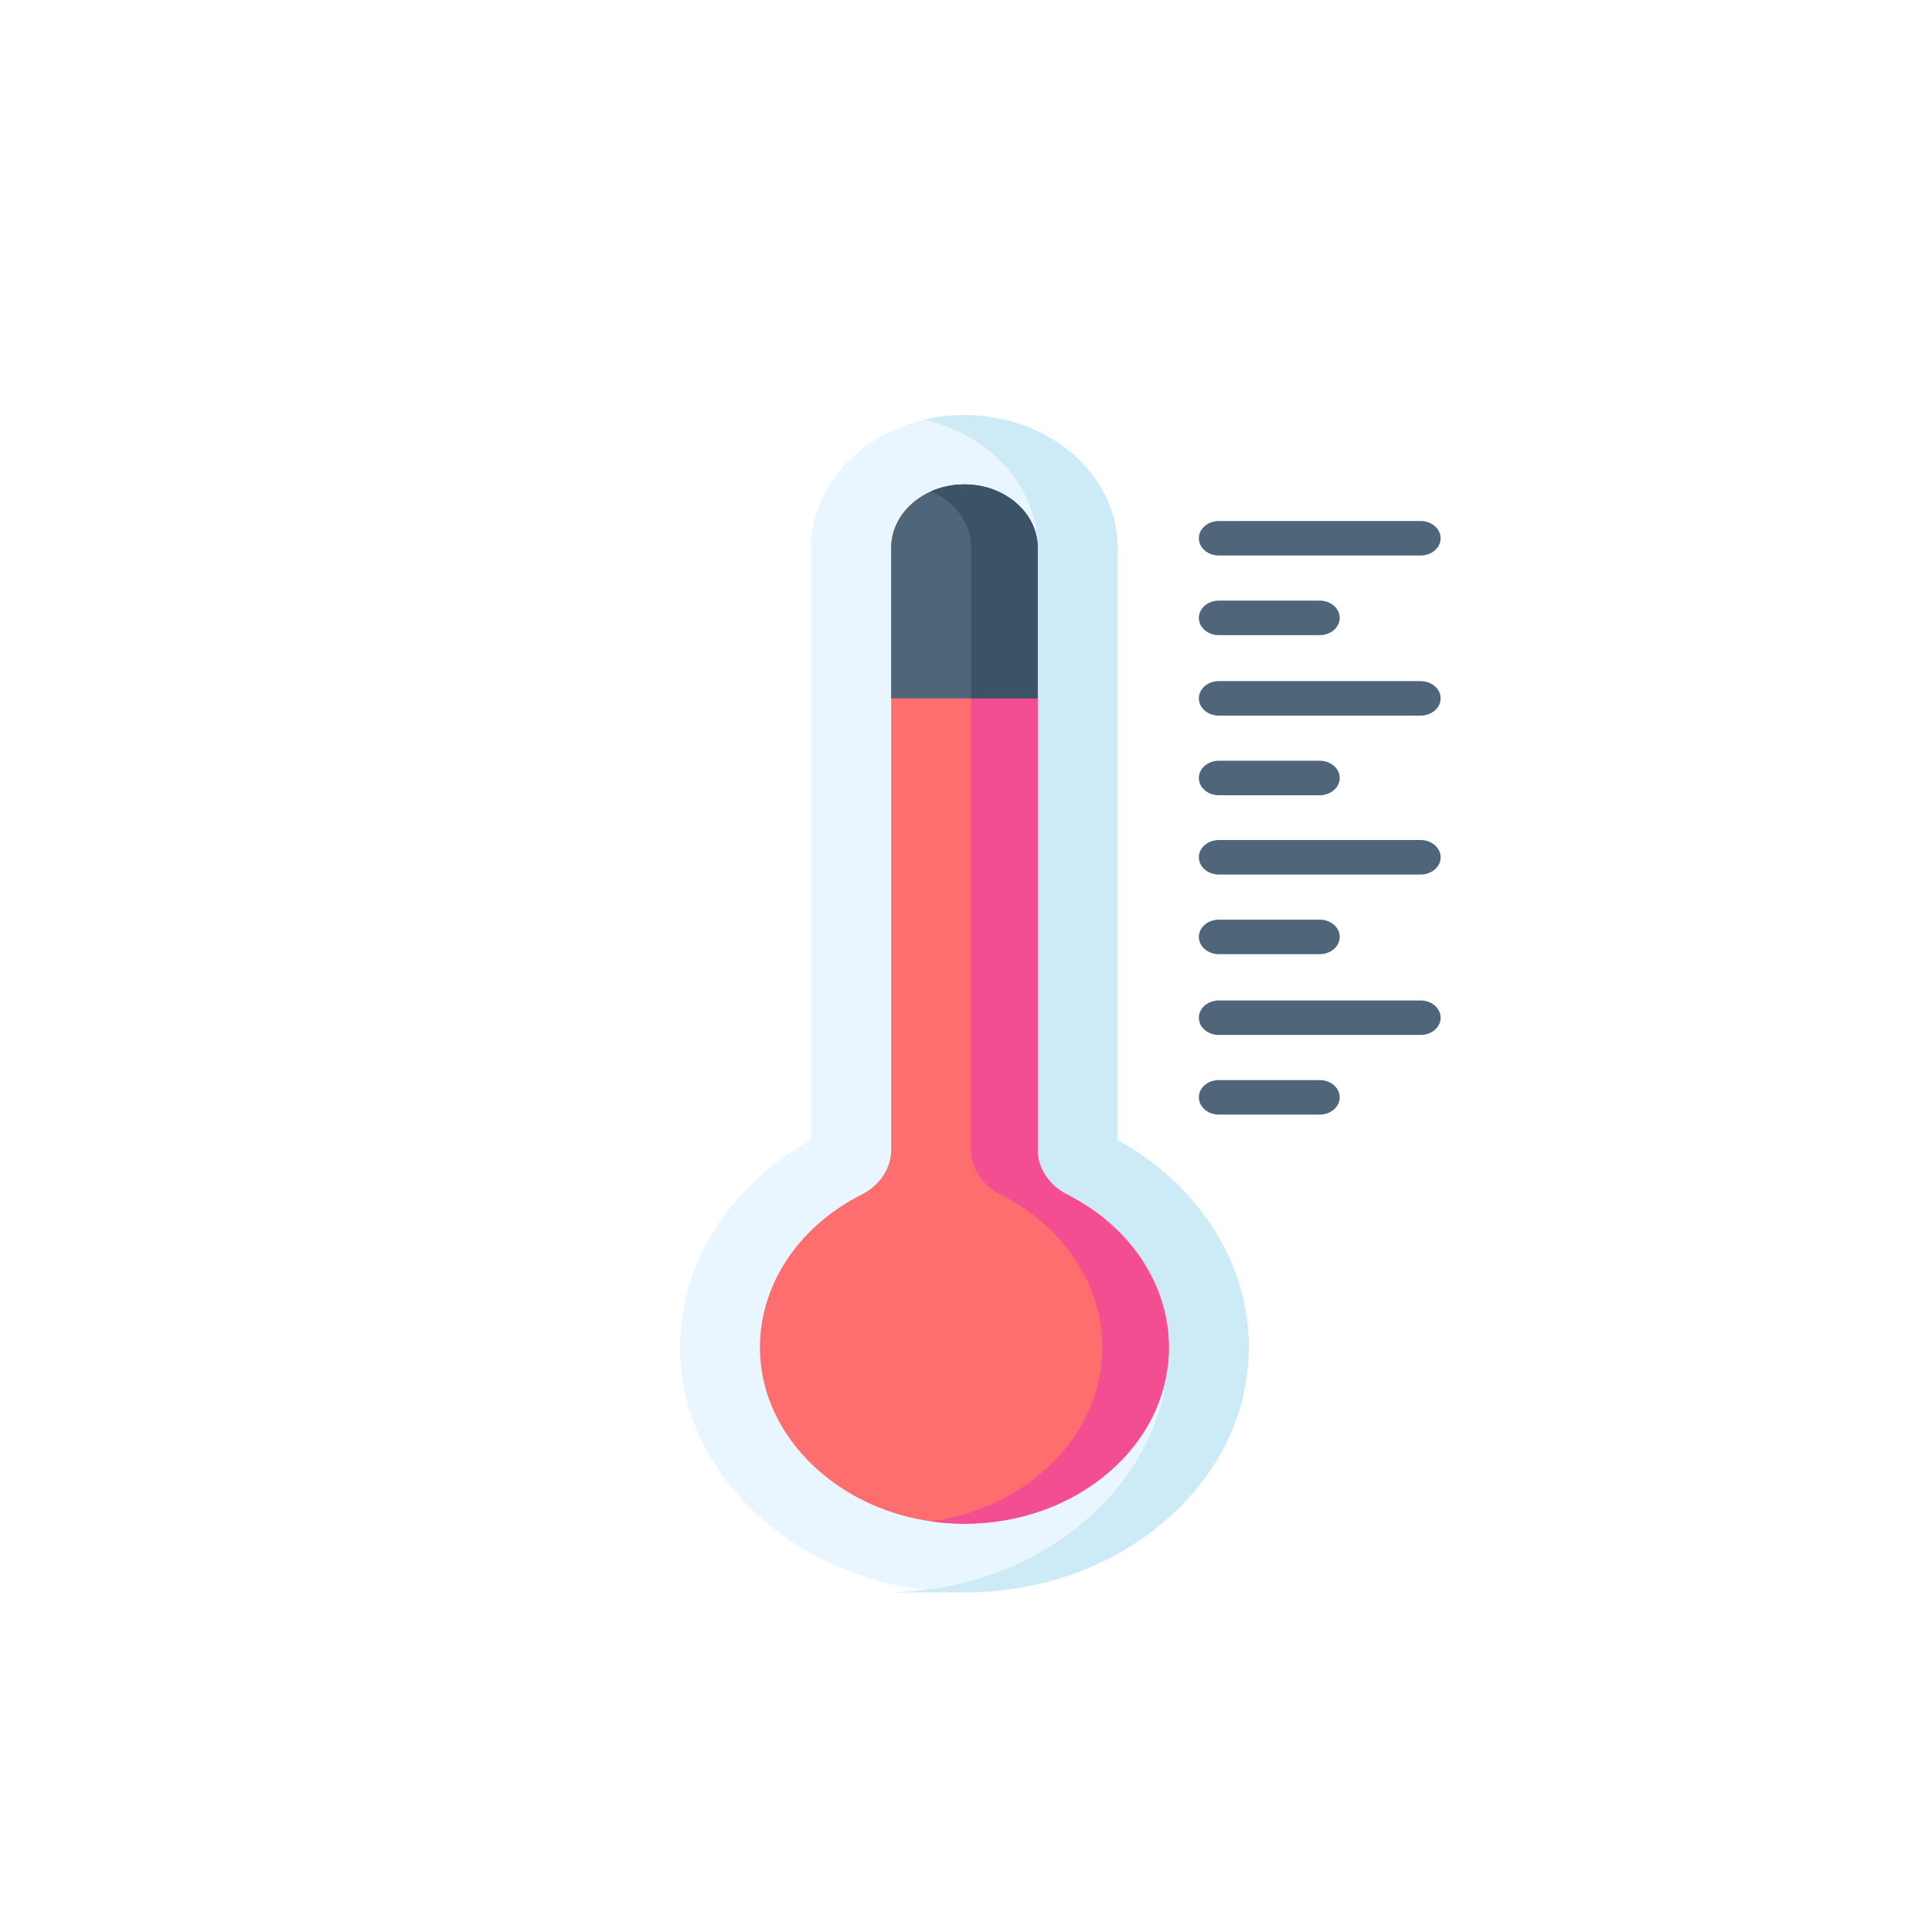
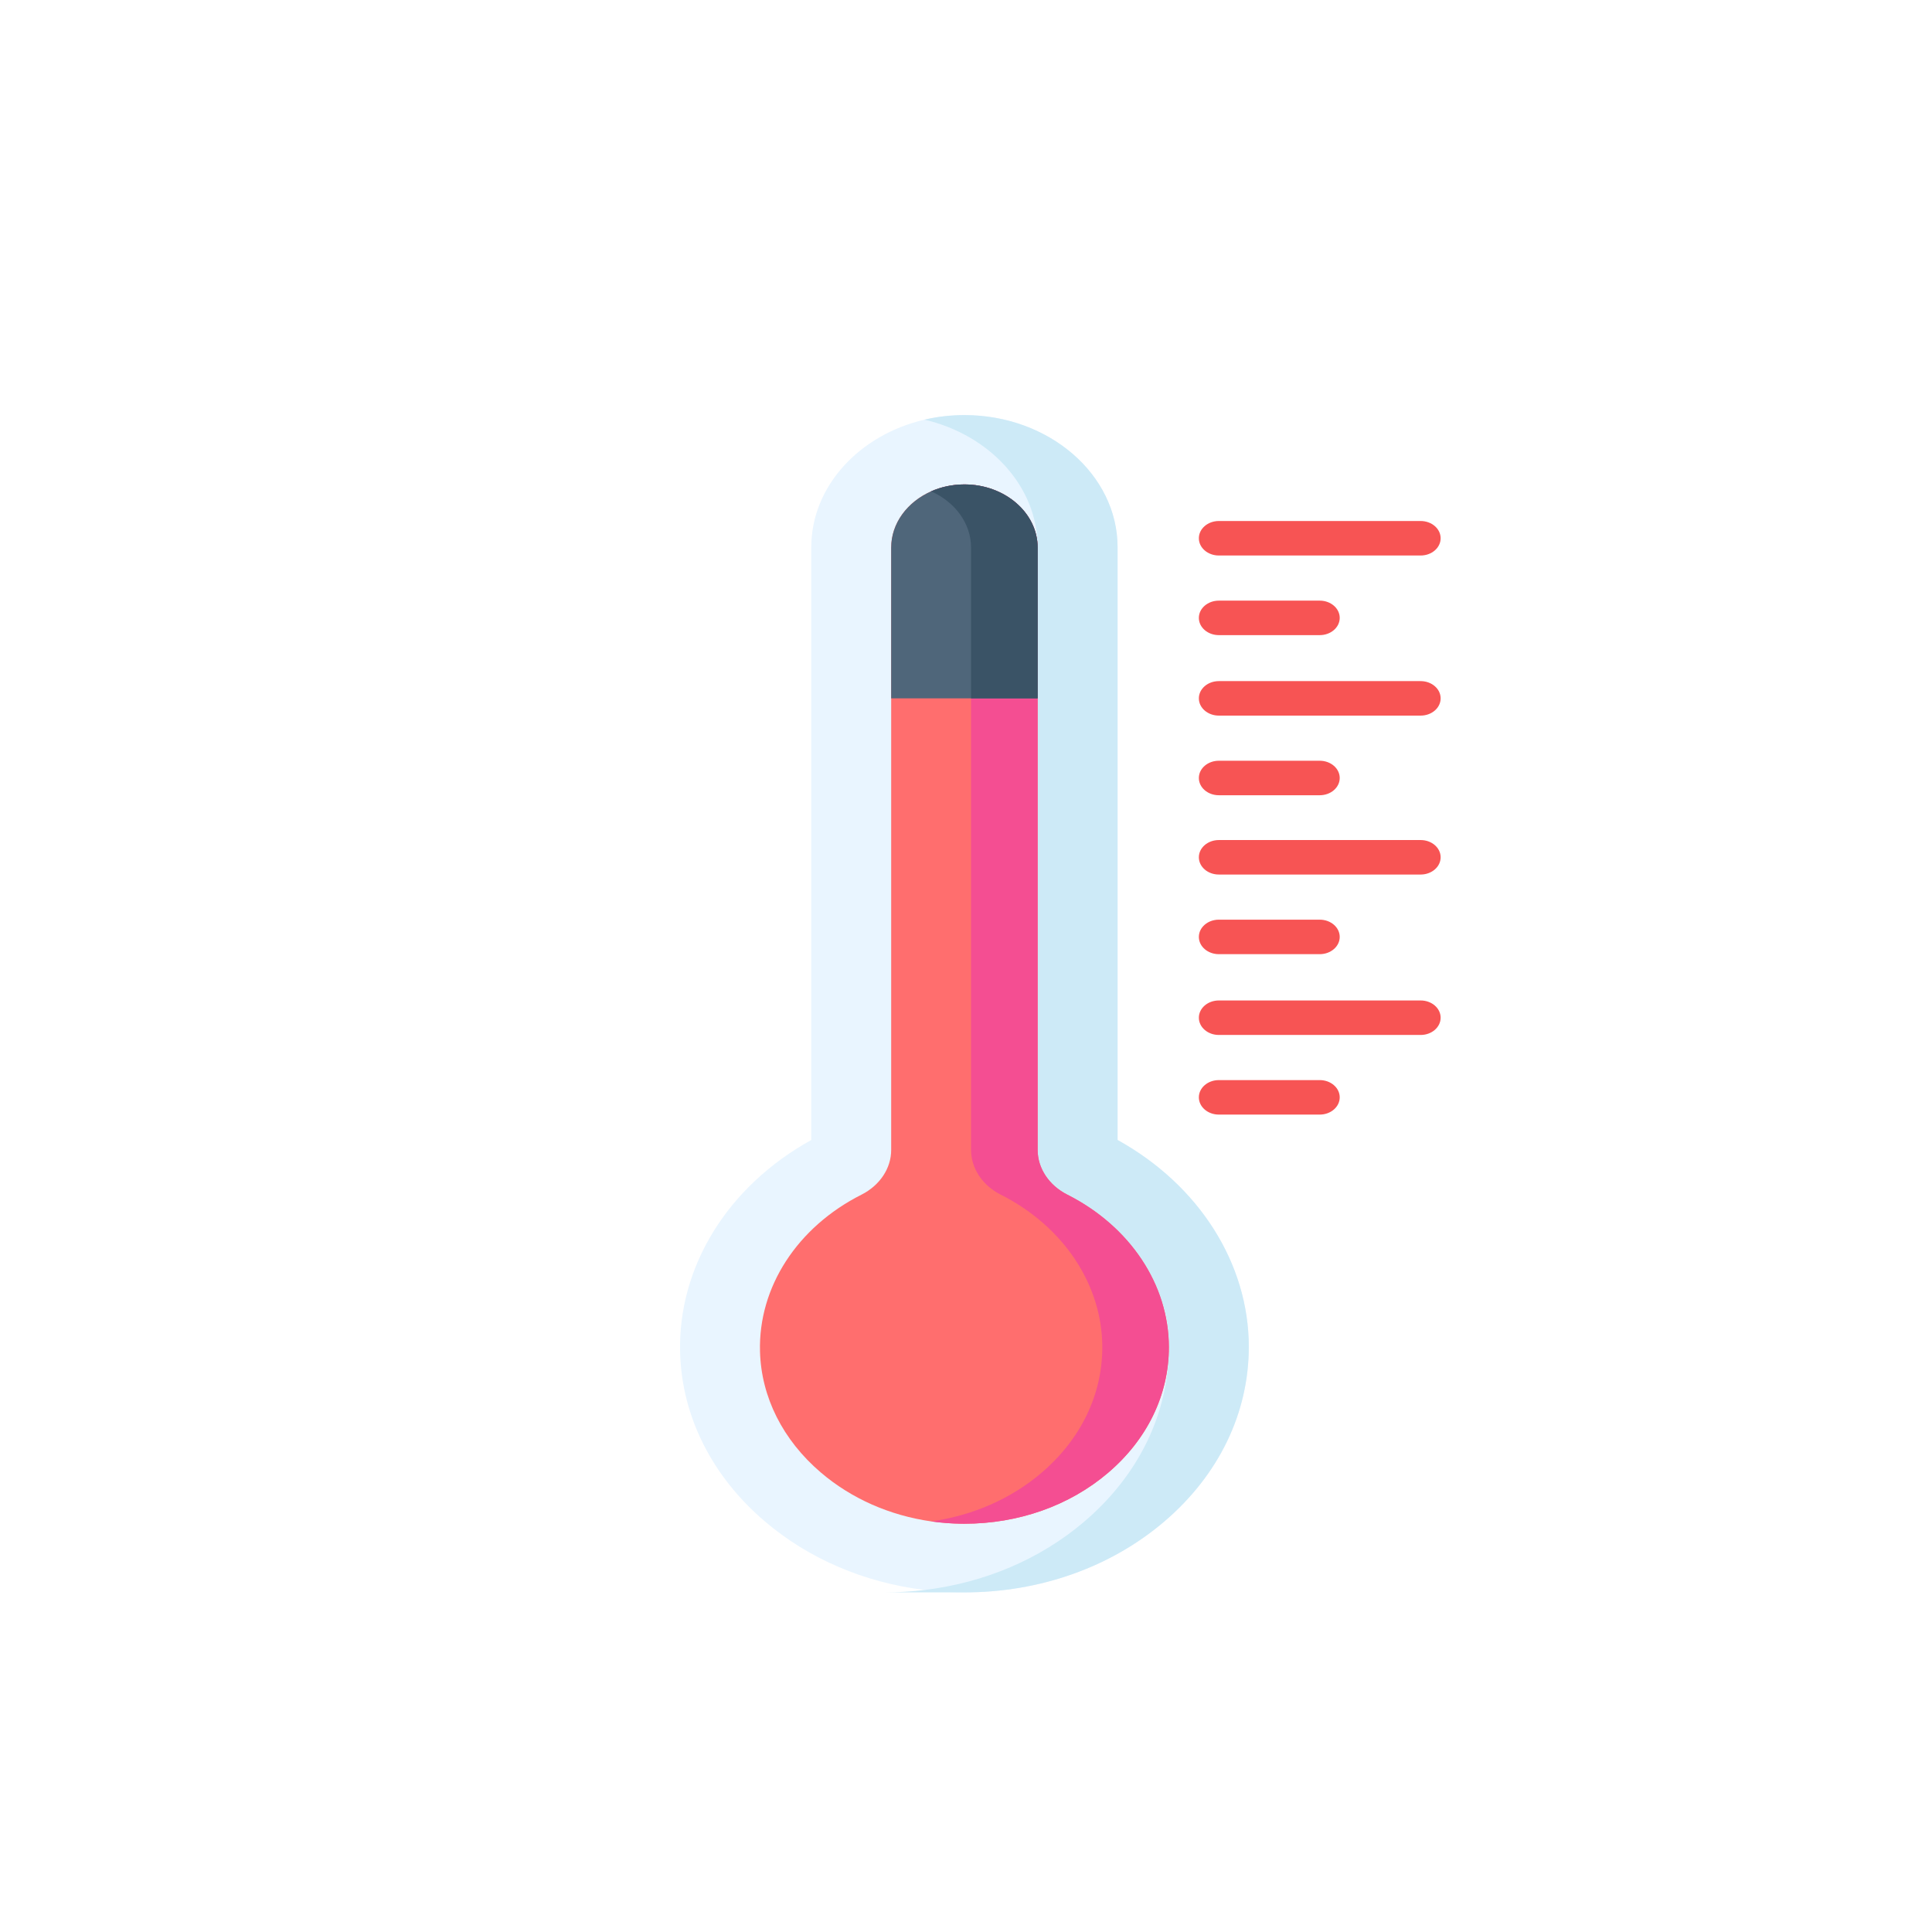
<svg xmlns="http://www.w3.org/2000/svg" width="511.98" height="511.98">
  <g>
-     <path fill="none" id="canvas_background" d="M-1-1h513.98v513.98H-1z" />
+     <path height="513.98" width="513.98" y="-1" x="-1" d="m-1-1h513.98v513.98H-1V-1z" id="canvas_background" fill="none" />
  </g>
  <g>
-     <g stroke="null" id="svg_1">
-       <g stroke="null" id="svg_2" fill="#4f667a">
-         <path stroke="null" id="svg_3" d="m322.99 147.208h53.484c2.924.0 5.294-2.046 5.294-4.57s-2.369-4.57-5.294-4.57h-53.484c-2.924.0-5.294 2.046-5.294 4.57s2.37 4.57 5.294 4.57z" />
-         <path stroke="null" id="svg_4" d="m322.99 168.309h26.742c2.924.0 5.294-2.046 5.294-4.57s-2.369-4.57-5.294-4.57h-26.742c-2.924.0-5.294 2.046-5.294 4.57s2.37 4.57 5.294 4.57z" />
-         <path stroke="null" id="svg_5" d="m376.475 180.496h-53.484c-2.924.0-5.294 2.046-5.294 4.57s2.369 4.57 5.294 4.57h53.484c2.924.0 5.294-2.046 5.294-4.57s-2.37-4.57-5.294-4.57z" />
-         <path stroke="null" id="svg_6" d="m322.99 210.738h26.742c2.924.0 5.294-2.046 5.294-4.57s-2.369-4.57-5.294-4.57h-26.742c-2.924.0-5.294 2.046-5.294 4.57s2.37 4.57 5.294 4.57z" />
-         <path stroke="null" id="svg_7" d="m376.475 222.612h-53.484c-2.924.0-5.294 2.046-5.294 4.57s2.369 4.57 5.294 4.57h53.484c2.924.0 5.294-2.046 5.294-4.57s-2.37-4.57-5.294-4.57z" />
-         <path stroke="null" id="svg_8" d="m322.99 252.853h26.742c2.924.0 5.294-2.046 5.294-4.57s-2.369-4.57-5.294-4.57h-26.742c-2.924.0-5.294 2.046-5.294 4.57s2.37 4.57 5.294 4.57z" />
-         <path stroke="null" id="svg_9" d="m376.475 265.124h-53.484c-2.924.0-5.294 2.046-5.294 4.57s2.369 4.57 5.294 4.57h53.484c2.924.0 5.294-2.046 5.294-4.57s-2.37-4.57-5.294-4.57z" />
-         <path stroke="null" id="svg_10" d="m349.732 286.226h-26.742c-2.924.0-5.294 2.046-5.294 4.57s2.369 4.57 5.294 4.57h26.742c2.924.0 5.294-2.046 5.294-4.57s-2.369-4.57-5.294-4.57z" />
-       </g>
-       <path stroke="null" id="svg_11" fill="#e9f5ff" d="m330.929 356.925c0 17.55-7.976 33.996-22.446 46.324-14.216 12.102-32.963 18.732-52.903 18.732-.36.0-.72.0-1.08-.006-3.19-.043-6.346-.25-9.465-.634-15.938-1.938-30.746-8.251-42.428-18.238-13.961-11.931-21.909-27.775-22.375-44.599-.628-22.802 12.62-44.172 34.756-56.402V145.038c0-16.16 12.733-29.798 29.998-33.826 3.374-.792 6.924-1.213 10.588-1.213 22.375.0 40.586 15.715 40.586 35.038v157.062c21.521 11.907 34.77 32.668 34.77 54.824l-1e-5-1e-5z" />
-       <path stroke="null" id="svg_12" fill="#cdeaf7" d="m330.929 356.925c0 17.55-7.976 33.996-22.446 46.324-14.216 12.102-32.963 18.732-52.903 18.732-13.192.0-21.175.0-21.175.0 3.586.0 7.136-.213 10.63-.64 15.91-1.926 30.619-8.165 42.273-18.092 14.477-12.327 22.446-28.774 22.446-46.324.0-22.156-13.249-24.527-34.77-36.434V145.038c0-16.16-12.74-29.798-29.998-33.826 3.374-.792 6.924-1.213 10.588-1.213 22.375.0 40.586 15.715 40.586 35.038v157.062c21.521 11.907 34.77 32.668 34.77 54.824v1e-5-1e-5z" />
-       <g stroke="null" id="svg_13">
-         <path stroke="null" id="svg_14" fill="#ff6e6e" d="m309.754 357.016c0 12.614-5.731 24.441-16.143 33.302-10.213 8.702-23.723 13.473-38.087 13.473-.247.0-.487.0-.727-.006-2.71-.03-5.393-.244-8.032-.615-10.976-1.566-21.154-6.039-29.257-12.967-10.051-8.586-15.776-19.969-16.107-32.04-.466-17.044 9.839-32.972 26.892-41.577 4.849-2.444 7.87-6.983 7.87-11.834v-159.622c0-6.496 4.306-12.145 10.588-14.923 2.647-1.176 5.647-1.834 8.823-1.834 10.701.0 19.404 7.519 19.404 16.757V304.751c0 4.851 3.021 9.39 7.87 11.834 16.594 8.373 26.907 23.863 26.907 40.431l1e-5-2e-5v2e-5z" />
-         <path stroke="null" id="svg_15" fill="#f44e92" d="m309.754 357.016c0 12.614-5.731 24.441-16.143 33.302-10.213 8.702-23.723 13.473-38.087 13.473-.247.0-.487.0-.727-.006-2.71-.03-5.393-.244-8.032-.615 10.99-1.548 21.126-5.972 29.201-12.851 10.411-8.86 16.143-20.688 16.143-33.302.0-16.569-10.312-32.058-26.907-40.431-4.849-2.444-7.87-6.983-7.87-11.834v-159.622c0-6.496-4.306-12.138-10.581-14.923 2.647-1.176 5.647-1.834 8.823-1.834 10.701.0 19.404 7.519 19.404 16.757V304.751c0 4.851 3.021 9.39 7.87 11.834 16.594 8.373 26.907 23.863 26.907 40.431v-1e-5 1e-5z" />
-       </g>
-       <path stroke="null" id="svg_16" fill="#4f667a" d="m274.977 145.13v39.937h-38.814v-39.937c0-6.496 4.306-12.145 10.588-14.923 2.647-1.176 5.647-1.834 8.823-1.834 10.701.0 19.404 7.519 19.404 16.757z" />
-       <path stroke="null" id="svg_17" fill="#3a5366" d="m274.977 145.13v39.937h-17.646v-39.937c0-6.496-4.306-12.138-10.581-14.923 2.647-1.176 5.647-1.834 8.823-1.834 10.701.0 19.404 7.519 19.404 16.757z" />
+     <g fill="#4f667a" id="svg_2" stroke="null">
+       <path fill="#f75454" d="m322.99 147.208h53.484c2.924.0 5.294-2.046 5.294-4.57s-2.369-4.57-5.294-4.57h-53.484c-2.924.0-5.294 2.046-5.294 4.57s2.37 4.57 5.294 4.57z" id="svg_3" stroke="null" />
+       <path fill="#f75454" d="m322.99 168.309h26.742c2.924.0 5.294-2.046 5.294-4.57s-2.369-4.57-5.294-4.57h-26.742c-2.924.0-5.294 2.046-5.294 4.57s2.37 4.57 5.294 4.57z" id="svg_4" stroke="null" />
+       <path fill="#f75454" d="m376.475 180.496h-53.484c-2.924.0-5.294 2.046-5.294 4.57s2.369 4.57 5.294 4.57h53.484c2.924.0 5.294-2.046 5.294-4.57s-2.37-4.57-5.294-4.57z" id="svg_5" stroke="null" />
+       <path fill="#f75454" d="m322.99 210.738h26.742c2.924.0 5.294-2.046 5.294-4.57s-2.369-4.57-5.294-4.57h-26.742c-2.924.0-5.294 2.046-5.294 4.57s2.37 4.57 5.294 4.57z" id="svg_6" stroke="null" />
+       <path fill="#f75454" d="m376.475 222.612h-53.484c-2.924.0-5.294 2.046-5.294 4.57s2.369 4.57 5.294 4.57h53.484c2.924.0 5.294-2.046 5.294-4.57s-2.37-4.57-5.294-4.57z" id="svg_7" stroke="null" />
+       <path fill="#f75454" d="m322.99 252.853h26.742c2.924.0 5.294-2.046 5.294-4.57s-2.369-4.57-5.294-4.57h-26.742c-2.924.0-5.294 2.046-5.294 4.57s2.37 4.57 5.294 4.57z" id="svg_8" stroke="null" />
+       <path fill="#f75454" d="m376.475 265.124h-53.484c-2.924.0-5.294 2.046-5.294 4.57s2.369 4.57 5.294 4.57h53.484c2.924.0 5.294-2.046 5.294-4.57s-2.37-4.57-5.294-4.57z" id="svg_9" stroke="null" />
+       <path fill="#f75454" d="m349.732 286.226h-26.742c-2.924.0-5.294 2.046-5.294 4.57s2.369 4.57 5.294 4.57h26.742c2.924.0 5.294-2.046 5.294-4.57s-2.369-4.57-5.294-4.57z" id="svg_10" stroke="null" />
    </g>
+     <path d="m330.929 356.925c0 17.55-7.976 33.996-22.446 46.324-14.216 12.102-32.963 18.732-52.903 18.732-.36.0-.72.0-1.08-.006-3.19-.043-6.346-.25-9.465-.634-15.938-1.938-30.746-8.251-42.428-18.238-13.961-11.931-21.909-27.775-22.375-44.599-.628-22.802 12.62-44.172 34.756-56.402V145.038c0-16.16 12.733-29.798 29.998-33.826 3.374-.792 6.924-1.213 10.588-1.213 22.375.0 40.586 15.715 40.586 35.038v157.062c21.521 11.907 34.77 32.668 34.77 54.824l-1e-5-1e-5h2e-5z" fill="#e9f5ff" id="svg_11" stroke="null" />
+     <path d="m330.929 356.925c0 17.55-7.976 33.996-22.446 46.324-14.216 12.102-32.963 18.732-52.903 18.732-13.192.0-21.175.0-21.175.0 3.586.0 7.136-.213 10.63-.64 15.91-1.926 30.619-8.165 42.273-18.092 14.477-12.327 22.446-28.774 22.446-46.324.0-22.156-13.249-24.527-34.77-36.434V145.038c0-16.16-12.74-29.798-29.998-33.826 3.374-.792 6.924-1.213 10.588-1.213 22.375.0 40.586 15.715 40.586 35.038v157.062c21.521 11.907 34.77 32.668 34.77 54.824v1e-5-1e-5h1e-5z" fill="#cdeaf7" id="svg_12" stroke="null" />
+     <g id="svg_13" stroke="null">
+       <path d="m309.754 357.016c0 12.614-5.731 24.441-16.143 33.302-10.213 8.702-23.723 13.473-38.087 13.473-.247.0-.487.0-.727-.006-2.71-.03-5.393-.244-8.032-.615-10.976-1.566-21.154-6.039-29.257-12.967-10.051-8.586-15.776-19.969-16.107-32.04-.466-17.044 9.839-32.972 26.892-41.577 4.849-2.444 7.87-6.983 7.87-11.834v-159.622c0-6.496 4.306-12.145 10.588-14.923 2.647-1.176 5.647-1.834 8.823-1.834 10.701.0 19.404 7.519 19.404 16.757V304.751c0 4.851 3.021 9.39 7.87 11.834 16.594 8.373 26.907 23.863 26.907 40.431l1e-5-2e-5v2e-5h-2e-5z" fill="#ff6e6e" id="svg_14" stroke="null" />
+       <path d="m309.754 357.016c0 12.614-5.731 24.441-16.143 33.302-10.213 8.702-23.723 13.473-38.087 13.473-.247.0-.487.0-.727-.006-2.71-.03-5.393-.244-8.032-.615 10.99-1.548 21.126-5.972 29.201-12.851 10.411-8.86 16.143-20.688 16.143-33.302.0-16.569-10.312-32.058-26.907-40.431-4.849-2.444-7.87-6.983-7.87-11.834v-159.622c0-6.496-4.306-12.138-10.581-14.923 2.647-1.176 5.647-1.834 8.823-1.834 10.701.0 19.404 7.519 19.404 16.757V304.751c0 4.851 3.021 9.39 7.87 11.834 16.594 8.373 26.907 23.863 26.907 40.431v-1e-5 1e-5h-1e-5z" fill="#f44e92" id="svg_15" stroke="null" />
+     </g>
+     <path d="m274.977 145.13v39.937h-38.814v-39.937c0-6.496 4.306-12.145 10.588-14.923 2.647-1.176 5.647-1.834 8.823-1.834 10.701.0 19.404 7.519 19.404 16.757h1e-5z" fill="#4f667a" id="svg_16" stroke="null" />
+     <path d="m274.977 145.13v39.937h-17.646v-39.937c0-6.496-4.306-12.138-10.581-14.923 2.647-1.176 5.647-1.834 8.823-1.834 10.701.0 19.404 7.519 19.404 16.757z" fill="#3a5366" id="svg_17" stroke="null" />
  </g>
</svg>
